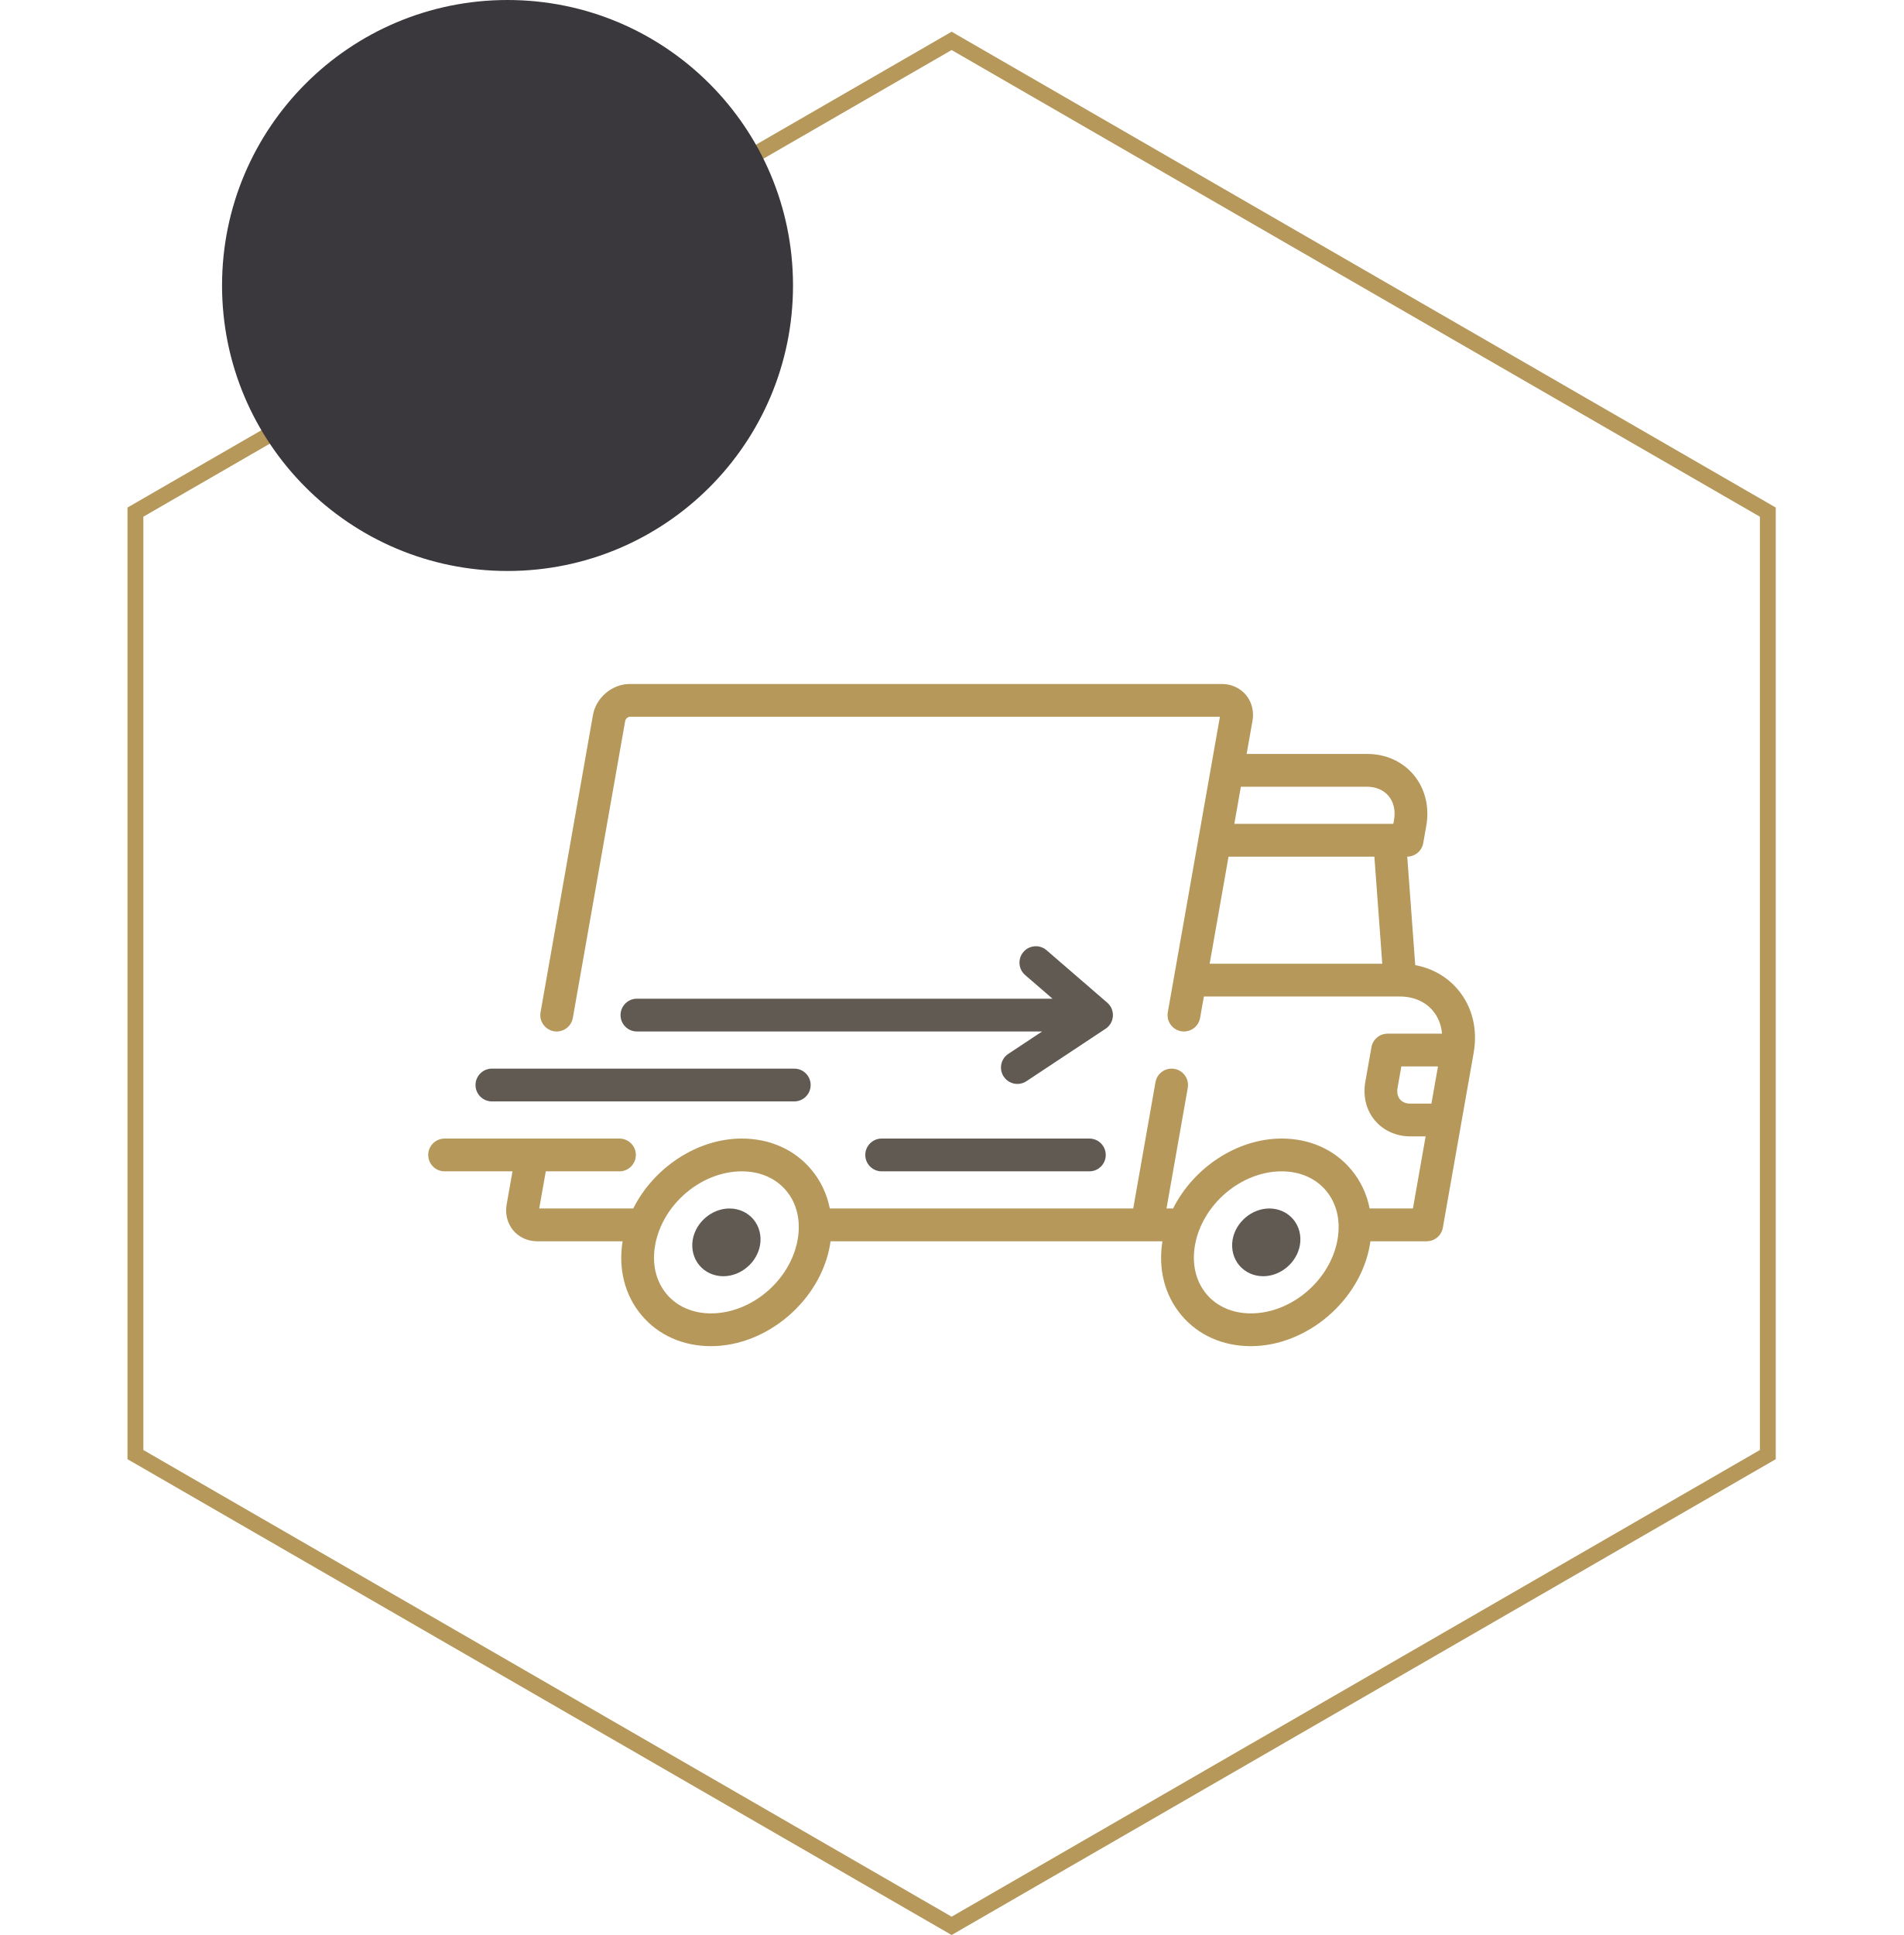
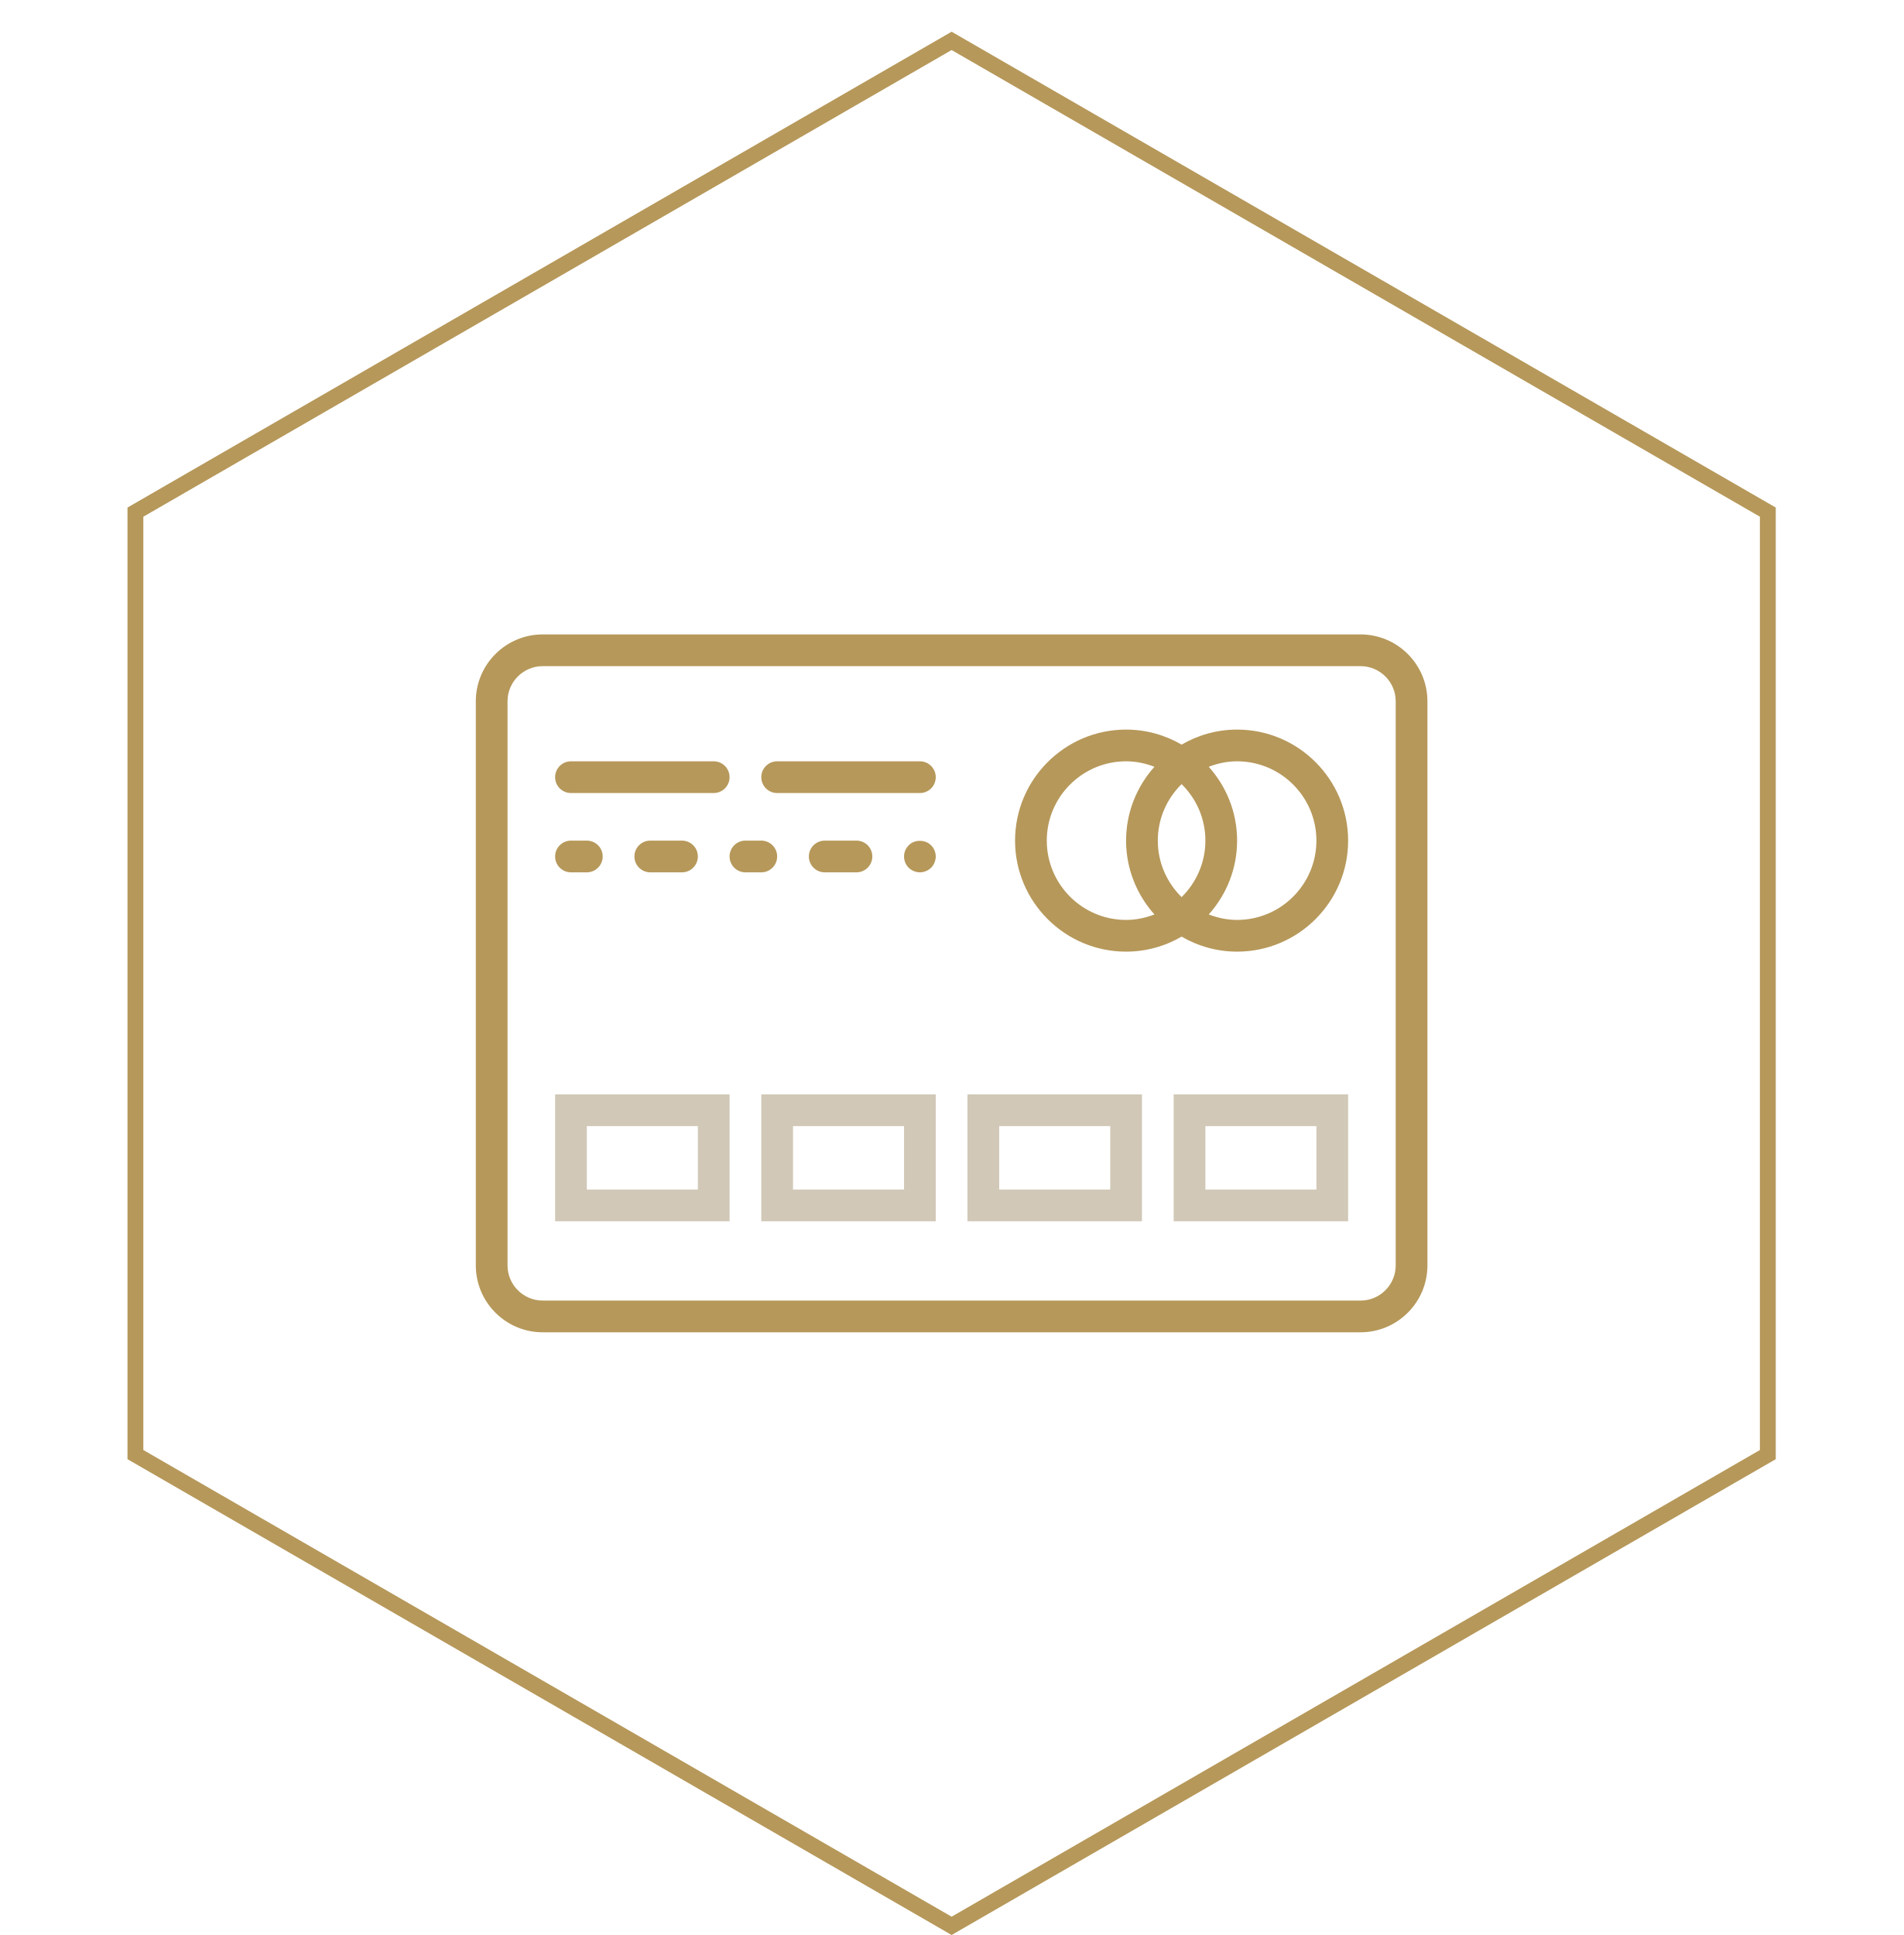
<svg xmlns="http://www.w3.org/2000/svg" width="120" height="122" viewBox="0 0 120 122" fill="none">
-   <path d="M91.927 62.399C91.24 61.581 90.304 61.05 89.231 60.851L88.727 54.01C89.225 54.006 89.649 53.648 89.735 53.157L89.93 52.055C90.138 50.873 89.847 49.707 89.132 48.855C88.418 48.004 87.373 47.535 86.188 47.535H78.601L78.971 45.441C79.076 44.846 78.924 44.252 78.554 43.812C78.188 43.376 77.638 43.126 77.045 43.126H39.7C38.596 43.126 37.58 43.985 37.386 45.082L34.082 63.821C33.983 64.383 34.358 64.919 34.92 65.018C34.981 65.028 35.041 65.034 35.101 65.034C35.593 65.034 36.029 64.681 36.117 64.18L39.421 45.441C39.443 45.317 39.602 45.192 39.7 45.192L76.916 45.193L73.631 63.821C73.532 64.383 73.907 64.919 74.469 65.018C75.031 65.117 75.567 64.742 75.666 64.18L75.905 62.829H88.262C88.263 62.829 88.263 62.829 88.264 62.829C88.264 62.829 88.265 62.829 88.265 62.829C89.119 62.829 89.857 63.148 90.343 63.727C90.678 64.126 90.873 64.622 90.92 65.171H87.487C86.986 65.171 86.557 65.531 86.47 66.025L86.081 68.23C85.924 69.118 86.145 69.998 86.688 70.644C87.222 71.281 88.034 71.647 88.914 71.647H89.887L89.086 76.194H86.357C86.178 75.284 85.785 74.448 85.189 73.738C84.132 72.478 82.577 71.785 80.81 71.785C77.977 71.785 75.243 73.638 73.963 76.194H73.548L74.889 68.589C74.988 68.027 74.613 67.491 74.051 67.392C73.489 67.292 72.953 67.668 72.854 68.23L71.45 76.194H52.319C52.14 75.285 51.747 74.448 51.151 73.739C50.094 72.479 48.539 71.785 46.772 71.785C43.939 71.785 41.205 73.639 39.926 76.194L33.999 76.194L34.412 73.852H39.056C39.627 73.852 40.09 73.389 40.09 72.818C40.09 72.248 39.627 71.785 39.056 71.785H28.033C27.463 71.785 27 72.248 27 72.818C27 73.389 27.463 73.852 28.033 73.852H32.313L31.944 75.946C31.839 76.541 31.991 77.135 32.36 77.575C32.726 78.011 33.276 78.261 33.87 78.261H39.255C38.974 80.014 39.395 81.665 40.449 82.921C41.506 84.181 43.062 84.874 44.828 84.874C48.346 84.874 51.71 82.019 52.329 78.509C52.344 78.426 52.355 78.343 52.367 78.261H73.292C73.012 80.014 73.433 81.665 74.487 82.921C75.544 84.181 77.099 84.874 78.867 84.874C82.383 84.874 85.748 82.019 86.367 78.509C86.382 78.426 86.393 78.343 86.405 78.261H89.953C90.455 78.261 90.884 77.901 90.971 77.407L92.914 66.384C93.178 64.888 92.827 63.472 91.927 62.399ZM76.269 60.762L77.46 54.011H86.655L87.153 60.762H76.269ZM87.894 51.696L87.85 51.944H77.824L78.237 49.602H86.188C86.751 49.602 87.234 49.808 87.549 50.183C87.875 50.572 87.998 51.109 87.894 51.696ZM50.294 78.15C49.841 80.719 47.389 82.808 44.828 82.808C43.683 82.808 42.69 82.376 42.032 81.593C41.356 80.787 41.098 79.692 41.306 78.51C41.759 75.941 44.211 73.852 46.772 73.852C47.917 73.852 48.911 74.284 49.568 75.067C50.245 75.873 50.502 76.968 50.294 78.15ZM84.332 78.15C83.879 80.719 81.427 82.808 78.866 82.808C77.721 82.808 76.728 82.376 76.07 81.593C75.394 80.786 75.136 79.691 75.344 78.509C75.797 75.941 78.249 73.852 80.81 73.852C81.955 73.852 82.948 74.284 83.606 75.067C84.282 75.873 84.54 76.968 84.332 78.15ZM90.252 69.581H88.914V69.581C88.639 69.581 88.416 69.489 88.271 69.316C88.12 69.136 88.065 68.878 88.116 68.589L88.355 67.238H90.665L90.252 69.581Z" fill="#B6985A" />
-   <path d="M47.504 76.88C47.138 76.444 46.588 76.194 45.995 76.194C44.89 76.194 43.874 77.053 43.68 78.15C43.575 78.745 43.727 79.339 44.097 79.779C44.462 80.215 45.013 80.465 45.606 80.465C46.71 80.465 47.727 79.606 47.92 78.509C48.025 77.914 47.873 77.321 47.504 76.88Z" fill="#605A53" />
-   <path d="M81.542 76.88C81.176 76.444 80.626 76.194 80.032 76.194C78.928 76.194 77.912 77.053 77.718 78.15C77.614 78.745 77.765 79.339 78.135 79.779C78.501 80.215 79.05 80.465 79.644 80.465C80.748 80.465 81.765 79.606 81.958 78.509C82.063 77.914 81.911 77.321 81.542 76.88Z" fill="#605A53" />
-   <path d="M68.685 71.785H55.59C55.02 71.785 54.557 72.248 54.557 72.819C54.557 73.389 55.02 73.852 55.59 73.852H68.685C69.256 73.852 69.718 73.389 69.718 72.819C69.718 72.248 69.256 71.785 68.685 71.785Z" fill="#605A53" />
-   <path d="M50.079 67.376H31.015C30.445 67.376 29.982 67.839 29.982 68.409C29.982 68.98 30.444 69.443 31.015 69.443H50.079C50.65 69.443 51.112 68.98 51.112 68.409C51.112 67.839 50.65 67.376 50.079 67.376Z" fill="#605A53" />
-   <path d="M69.813 63.218L65.987 59.911C65.556 59.538 64.903 59.586 64.53 60.017C64.156 60.449 64.204 61.102 64.636 61.475L66.362 62.967H40.158C39.588 62.967 39.125 63.429 39.125 64C39.125 64.571 39.588 65.034 40.158 65.034H65.706L63.575 66.446C63.099 66.761 62.969 67.402 63.284 67.878C63.483 68.178 63.812 68.341 64.146 68.341C64.342 68.341 64.541 68.285 64.716 68.169L69.708 64.862C69.978 64.683 70.148 64.389 70.169 64.066C70.189 63.743 70.058 63.43 69.813 63.218Z" fill="#605A53" />
  <path d="M8.538 32.289L60 2.577L111.462 32.289V91.711L60 121.423L8.538 91.711V32.289Z" stroke="#B6985A" />
-   <circle cx="32" cy="18" r="18" fill="#3A383C" />
+   <path d="M78 46C76.724 46 75.531 46.349 74.5 46.947C73.469 46.349 72.276 46 71 46C67.141 46 64 49.14 64 53C64 56.86 67.141 60 71 60C72.276 60 73.469 59.651 74.5 59.053C75.531 59.651 76.724 60 78 60C81.859 60 85 56.86 85 53C85 49.14 81.859 46 78 46ZM76 53C76 54.394 75.424 55.654 74.5 56.562C73.576 55.654 73 54.394 73 53C73 51.606 73.576 50.346 74.5 49.438C75.424 50.346 76 51.606 76 53ZM66 53C66 50.243 68.243 48 71 48C71.631 48 72.23 48.13 72.787 48.345C71.68 49.583 71 51.212 71 53C71 54.788 71.68 56.417 72.787 57.655C72.23 57.87 71.631 58 71 58C68.243 58 66 55.757 66 53ZM78 58C77.369 58 76.77 57.87 76.213 57.655C77.32 56.417 78 54.788 78 53C78 51.212 77.32 49.583 76.213 48.345C76.77 48.13 77.369 48 78 48C80.757 48 83 50.243 83 53C83 55.757 80.757 58 78 58Z" fill="#B6985A" />
+   <path d="M85.783 40H34.217C31.892 40 30 41.892 30 44.217V79.783C30 82.108 31.892 84 34.217 84H85.783C88.108 84 90 82.108 90 79.783V44.217C90 41.892 88.108 40 85.783 40ZM88 79.783C88 81.005 87.006 82 85.783 82H34.217C32.994 82 32 81.005 32 79.783V44.217C32 42.995 32.994 42 34.217 42H85.783C87.006 42 88 42.995 88 44.217V79.783Z" fill="#B6985A" />
+   <path d="M36 50H45C45.553 50 46 49.552 46 49C46 48.448 45.553 48 45 48H36C35.447 48 35 48.448 35 49C35 49.552 35.447 50 36 50Z" fill="#B6985A" />
+   <path d="M58 48H49C48.447 48 48 48.448 48 49C48 49.552 48.447 50 49 50H58C58.553 50 59 49.552 59 49C59 48.448 58.553 48 58 48Z" fill="#B6985A" />
+   <path d="M36 55H37C37.553 55 38 54.552 38 54C38 53.448 37.553 53 37 53H36C35.447 53 35 53.448 35 54C35 54.552 35.447 55 36 55Z" fill="#B6985A" />
+   <path d="M41 53C40.447 53 40 53.448 40 54C40 54.552 40.447 55 41 55H43C43.553 55 44 54.552 44 54C44 53.448 43.553 53 43 53H41Z" fill="#B6985A" />
+   <path d="M49 54C49 53.448 48.553 53 48 53H47C46.447 53 46 53.448 46 54C46 54.552 46.447 55 47 55H48C48.553 55 49 54.552 49 54Z" fill="#B6985A" />
+   <path d="M54 55C54.553 55 55 54.552 55 54C55 53.448 54.553 53 54 53H52C51.447 53 51 53.448 51 54C51 54.552 51.447 55 52 55H54Z" fill="#B6985A" />
+   <path d="M57.3 53.29C57.109 53.48 57 53.73 57 54C57 54.27 57.109 54.52 57.29 54.71C57.479 54.89 57.74 55 58 55C58.26 55 58.52 54.89 58.71 54.71C58.89 54.52 59 54.26 59 54C59 53.74 58.89 53.48 58.71 53.3C58.34 52.92 57.66 52.92 57.3 53.29Z" fill="#B6985A" />
+   <path d="M35 77H46V69H35V77ZM37 71H44V75H37V71Z" fill="#D1C8B7" />
+   <path d="M48 77H59V69H48V77ZM50 71H57V75H50V71Z" fill="#D1C8B7" />
+   <path d="M61 77H72V69H61V77ZM63 71H70V75H63V71Z" fill="#D1C8B7" />
+   <path d="M74 77H85V69H74V77ZM76 71H83V75H76V71Z" fill="#D1C8B7" />
</svg>
